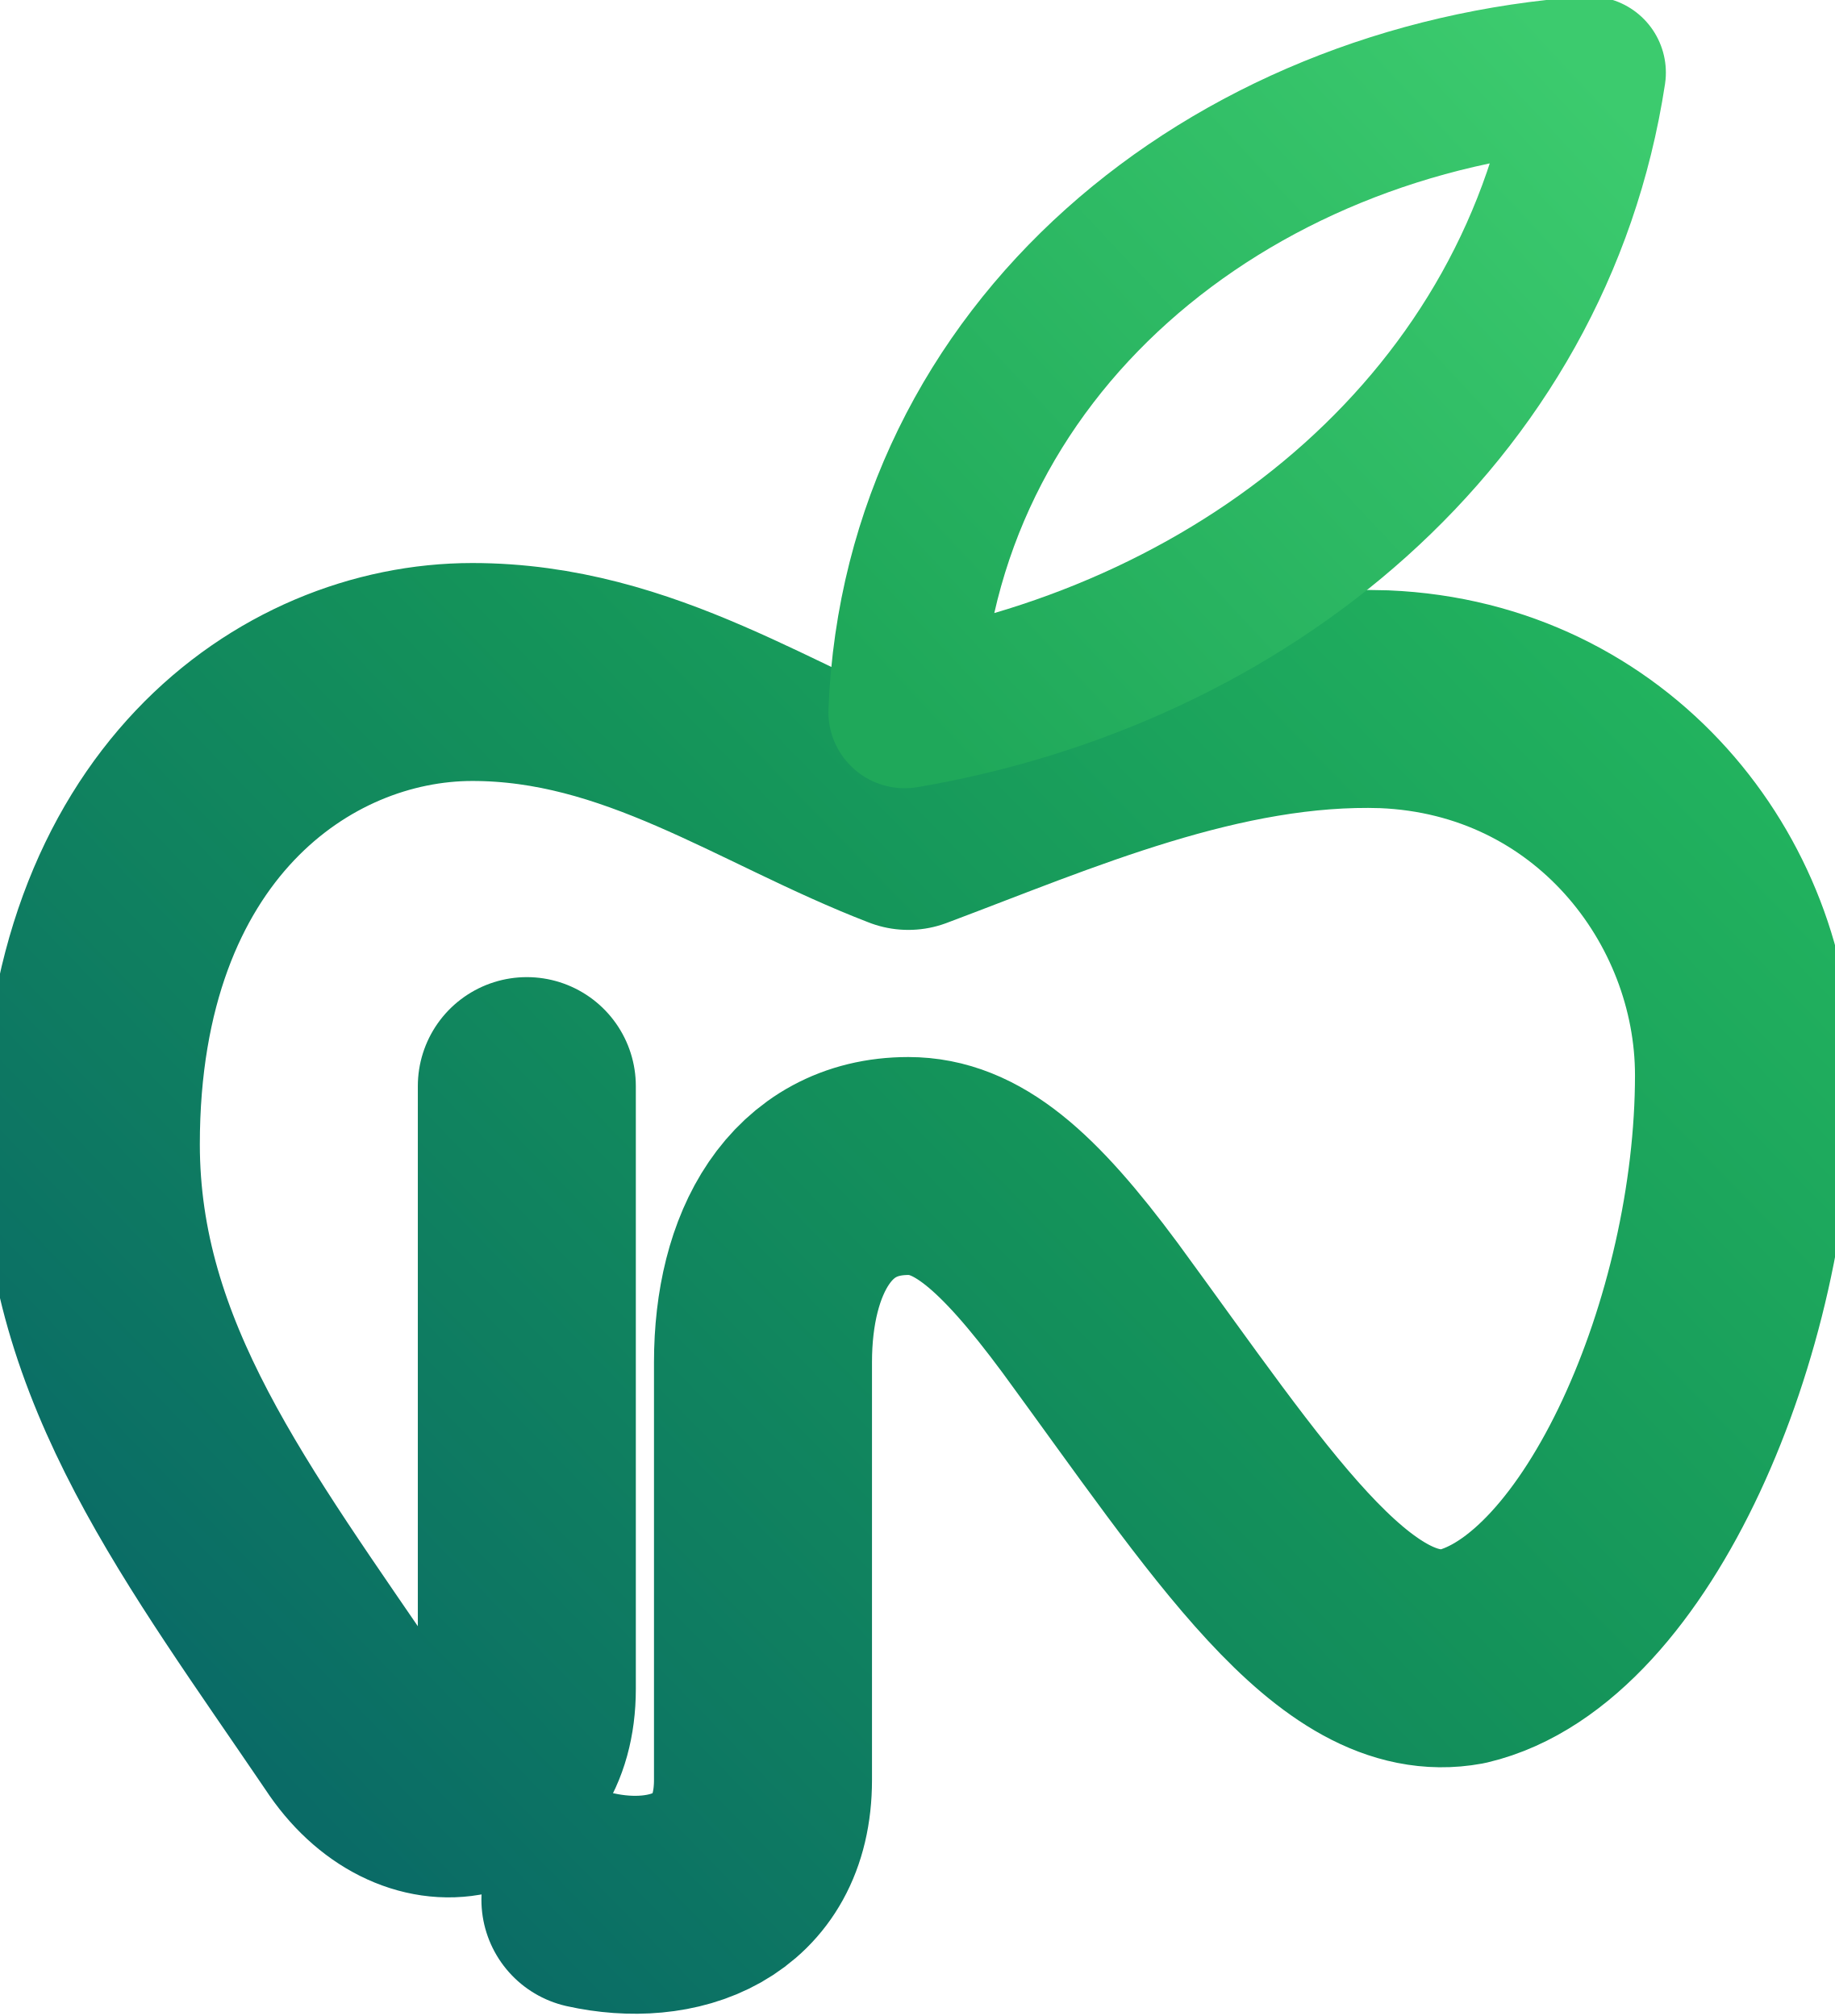
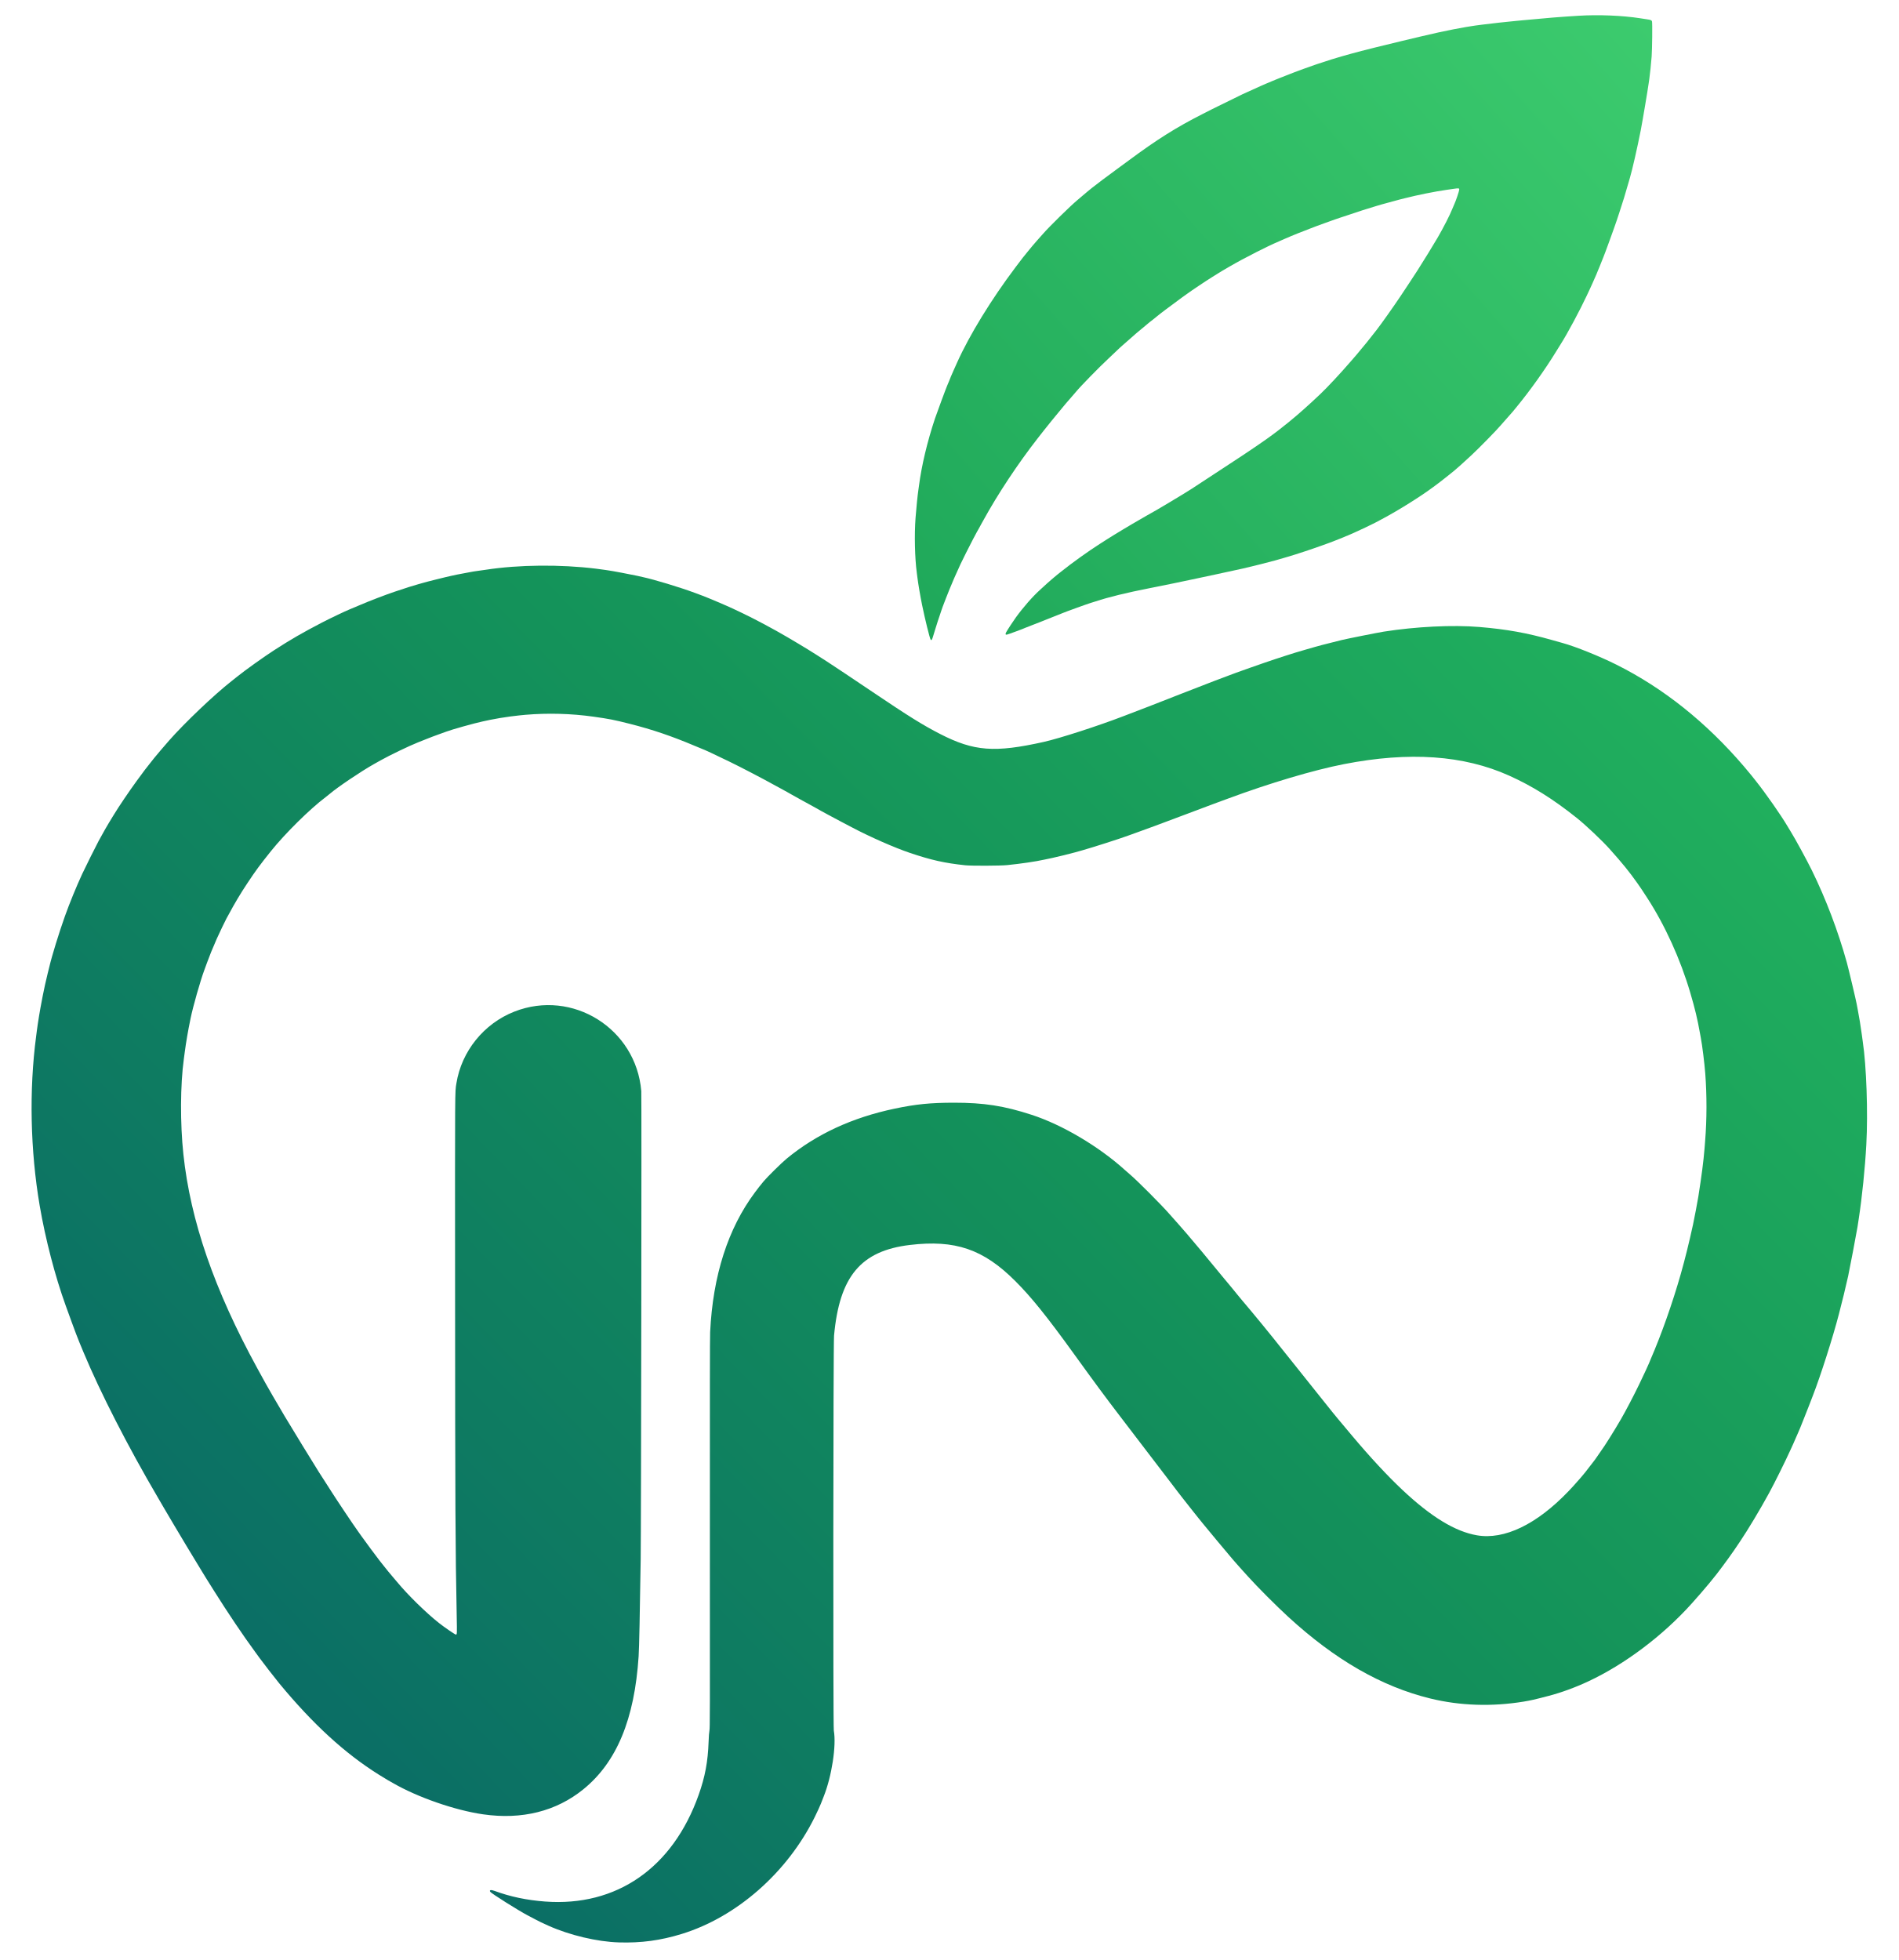
- <svg xmlns="http://www.w3.org/2000/svg" viewBox="100 70 1010 1110" role="img" aria-label="Nutriin">
+ <svg xmlns="http://www.w3.org/2000/svg" viewBox="99 100 1020 1053" role="img" aria-label="Nutriin">
  <defs>
-     <linearGradient id="ms" gradientUnits="userSpaceOnUse" x1="300" y1="1100" x2="1000" y2="420">
+     <linearGradient id="ms" gradientUnits="userSpaceOnUse" x1="300" y1="1120" x2="1020" y2="420">
      <stop offset="0" stop-color="#0A6B66" />
      <stop offset=".55" stop-color="#14935A" />
      <stop offset="1" stop-color="#22B35E" />
    </linearGradient>
-     <linearGradient id="ml" gradientUnits="userSpaceOnUse" x1="600" y1="460" x2="975" y2="110">
+     <linearGradient id="ml" gradientUnits="userSpaceOnUse" x1="600" y1="450" x2="985" y2="110">
      <stop offset="0" stop-color="#1FA85A" />
      <stop offset="1" stop-color="#3CCB6E" />
    </linearGradient>
  </defs>
-   <path d="M390,668 L390,1000 C390,1062 330,1074 296,1022 C220,910 150,820 150,700 C150,520 262,440 360,440 C452,440 522,492 600,522 C680,492 770,452 862,455 C982,460 1060,560 1060,662 C1060,800 990,962 905,982 C840,994 782,902 700,790 C660,736 632,712 600,712 C546,712 520,760 520,820 L520,1050 C520,1110 470,1126 425,1116" fill="none" stroke="url(#ms)" stroke-width="120" stroke-linecap="round" stroke-linejoin="round" />
-   <path d="M598,462 C606,262 776,124 975,110 C946,300 786,430 598,462 Z" fill="none" stroke="url(#ml)" stroke-width="84.0" stroke-linejoin="round" />
+   <path d="M431.42,1143.55 C419.78,1143.19 405.03,1139.69 393.67,1134.60 C389.87,1132.89 388.84,1132.40 386.75,1131.28 C385.56,1130.64 383.57,1129.59 382.33,1128.95 C377.71,1126.55 362.96,1117.26 362.38,1116.38 C361.71,1115.37 362.72,1115.15 364.69,1115.88 C373.11,1118.99 381.96,1120.86 391.83,1121.59 C430.26,1124.46 460.44,1103.48 474.33,1064.25 C477.78,1054.52 479.29,1046.43 479.66,1035.75 C479.77,1032.71 479.91,1030.76 480.11,1029.75 C480.39,1028.32 480.40,1023.13 480.35,923.92 C480.32,848.05 480.35,818.51 480.49,815.67 C481.95,785.33 490.07,760.00 504.55,740.61 C506.51,737.99 506.95,737.42 509.22,734.67 C511.07,732.42 518.85,724.75 521.50,722.56 C537.50,709.34 556.75,700.41 579.67,695.60 C591.04,693.21 598.85,692.43 611.42,692.42 C627.57,692.41 638.36,694.09 653.25,698.94 C669.74,704.31 689.45,716.01 703.48,728.74 C703.99,729.21 705.20,730.26 706.17,731.09 C710.20,734.54 722.77,747.15 727.18,752.18 C727.95,753.05 730.10,755.47 731.96,757.56 C733.82,759.64 735.80,761.92 736.38,762.62 C736.95,763.33 737.94,764.51 738.59,765.24 C741.28,768.33 745.92,773.91 756.34,786.58 C757.17,787.59 758.39,789.05 759.05,789.83 C759.71,790.60 760.70,791.80 761.25,792.49 C761.80,793.18 762.81,794.43 763.50,795.26 C764.19,796.08 765.39,797.54 766.17,798.49 C766.95,799.45 768.16,800.88 768.86,801.68 C769.56,802.49 770.57,803.69 771.11,804.36 C771.64,805.03 772.87,806.52 773.83,807.65 C774.79,808.79 776.11,810.38 776.75,811.18 C777.39,811.99 779.00,813.97 780.33,815.59 C781.66,817.21 783.09,818.97 783.50,819.50 C783.91,820.03 784.88,821.24 785.64,822.19 C788.37,825.58 792.69,830.98 795.62,834.67 C797.26,836.73 799.50,839.53 800.59,840.90 C801.69,842.26 803.07,843.99 803.67,844.75 C804.26,845.51 805.32,846.83 806.01,847.69 C808.29,850.49 813.90,857.51 814.77,858.64 C815.60,859.71 818.36,863.02 825.43,871.44 C835.06,882.89 844.24,892.78 852.25,900.33 C867.73,914.91 880.71,922.83 892.44,924.84 C907.11,927.36 924.49,919.00 941.51,901.24 C943.71,898.95 944.60,897.96 948.34,893.68 C949.67,892.16 951.70,889.63 952.70,888.25 C953.03,887.79 953.88,886.70 954.58,885.83 C955.29,884.96 956.43,883.39 957.13,882.33 C957.82,881.28 958.70,880.00 959.08,879.50 C960.84,877.18 966.07,868.84 969.78,862.45 C972.35,858.02 976.76,849.58 979.64,843.59 C982.12,838.43 984.83,832.60 984.83,832.44 C984.83,832.39 985.22,831.46 985.68,830.38 C991.51,816.95 997.48,800.04 1001.91,784.47 C1004.19,776.44 1006.38,767.61 1008.49,757.92 C1009.18,754.75 1010.88,745.78 1011.34,742.92 C1013.10,731.79 1014.14,723.76 1014.67,717.17 C1014.76,715.93 1014.91,714.05 1015.00,713.00 C1015.94,701.27 1015.96,688.60 1015.07,676.75 C1014.65,671.20 1013.44,661.49 1012.68,657.57 C1012.60,657.12 1012.40,656.04 1012.24,655.17 C1010.85,647.34 1009.56,641.98 1006.99,633.25 C1001.71,615.32 993.47,597.18 983.91,582.42 C981.12,578.11 980.26,576.83 978.61,574.50 C974.10,568.14 970.83,564.10 963.72,556.14 C959.70,551.63 950.79,543.21 946.01,539.41 C933.29,529.26 922.25,522.35 909.75,516.72 C885.31,505.71 856.10,503.67 821.00,510.52 C804.63,513.72 781.14,520.70 758.58,529.08 C756.93,529.70 754.46,530.60 753.08,531.10 C751.71,531.60 750.32,532.11 750.00,532.25 C749.68,532.38 748.37,532.87 747.08,533.34 C744.60,534.25 741.91,535.26 736.67,537.25 C731.31,539.29 728.77,540.24 724.92,541.66 C722.90,542.41 720.27,543.39 719.08,543.84 C717.89,544.29 714.59,545.49 711.75,546.51 C708.91,547.53 705.90,548.61 705.06,548.93 C700.76,550.53 685.70,555.36 680.38,556.84 C679.02,557.22 677.28,557.71 676.50,557.93 C674.35,558.55 666.50,560.47 664.33,560.92 C663.28,561.13 661.37,561.54 660.08,561.82 C655.29,562.88 647.57,564.01 640.00,564.78 C636.24,565.16 620.85,565.22 617.50,564.86 C606.39,563.68 599.30,562.09 587.83,558.22 C579.48,555.40 566.43,549.66 556.67,544.50 C554.88,543.55 552.03,542.06 550.33,541.17 C548.64,540.29 546.01,538.88 544.50,538.06 C542.99,537.23 541.00,536.15 540.08,535.66 C539.17,535.18 538.02,534.52 537.53,534.21 C537.04,533.90 535.39,532.99 533.86,532.18 C532.33,531.37 530.67,530.46 530.17,530.17 C529.27,529.64 527.50,528.66 524.33,526.92 C523.46,526.45 522.38,525.83 521.92,525.55 C521.46,525.28 519.92,524.43 518.50,523.67 C517.08,522.91 515.28,521.93 514.50,521.50 C508.49,518.16 496.76,512.05 491.08,509.30 C481.50,504.66 478.25,503.15 476.17,502.34 C475.66,502.14 473.94,501.43 472.33,500.75 C459.73,495.43 449.39,491.92 437.25,488.85 C428.65,486.68 426.45,486.25 417.75,485.02 C405.92,483.35 393.32,483.00 381.33,484.02 C379.35,484.18 377.46,484.39 373.17,484.92 C370.49,485.24 364.64,486.22 362.25,486.74 C361.15,486.98 359.35,487.37 358.25,487.60 C353.83,488.53 341.59,491.97 338.68,493.09 C338.35,493.21 336.62,493.84 334.83,494.48 C333.05,495.11 330.23,496.17 328.58,496.84 C326.93,497.50 324.65,498.41 323.50,498.86 C318.87,500.69 308.26,505.79 303.42,508.52 C302.41,509.09 300.76,510.02 299.75,510.58 C292.99,514.38 280.23,522.98 276.25,526.41 C275.70,526.89 274.61,527.75 273.83,528.34 C265.55,534.56 252.21,547.73 244.58,557.23 C238.65,564.63 236.42,567.66 231.88,574.50 C228.19,580.06 225.02,585.37 221.97,591.08 C221.34,592.26 220.76,593.31 220.68,593.41 C220.44,593.72 216.38,602.20 215.49,604.25 C212.61,610.90 211.89,612.66 210.23,617.17 C209.64,618.77 208.98,620.57 208.76,621.17 C206.60,626.98 202.65,640.89 201.39,647.08 C200.44,651.77 200.12,653.43 199.59,656.50 C198.98,660.09 198.65,662.24 198.25,665.25 C198.10,666.35 197.88,668.04 197.75,669.00 C195.85,682.80 195.75,703.55 197.51,720.08 C201.31,755.84 214.10,792.85 237.30,835.25 C241.54,843.00 241.77,843.41 245.63,850.12 C247.36,853.14 248.01,854.23 252.02,861.00 C255.23,866.40 267.54,886.51 270.34,890.92 C271.04,892.02 272.46,894.23 273.50,895.83 C274.54,897.44 276.17,899.99 277.13,901.50 C280.08,906.15 289.04,919.54 291.08,922.33 C291.64,923.11 292.55,924.39 293.09,925.17 C294.26,926.88 301.79,937.04 302.84,938.34 C303.25,938.85 304.07,939.89 304.67,940.65 C306.25,942.69 308.89,945.91 310.07,947.25 C310.63,947.89 311.65,949.09 312.33,949.92 C318.07,956.85 327.76,966.36 334.75,971.90 C337.53,974.11 343.44,978.17 343.88,978.17 C344.53,978.17 344.54,978.04 344.35,968.38 C343.63,932.05 343.52,910.56 343.47,793.17 C343.41,681.75 343.38,687.00 344.18,682.02 C346.93,664.79 358.94,649.91 375.29,643.49 C406.53,631.22 440.67,652.58 443.50,686.17 C443.71,688.73 443.42,920.84 443.18,937.58 C442.76,966.37 442.36,985.47 442.07,989.83 C439.87,1023.66 430.27,1046.75 412.40,1061.27 C397.80,1073.13 379.37,1077.74 358.53,1074.74 C343.42,1072.57 323.35,1065.60 310.08,1057.92 C309.26,1057.45 308.06,1056.77 307.42,1056.42 C306.78,1056.06 304.53,1054.70 302.44,1053.38 C284.16,1041.92 267.08,1026.25 248.99,1004.35 C247.12,1002.09 239.80,992.66 238.50,990.83 C238.01,990.15 236.81,988.50 235.84,987.17 C229.65,978.74 221.28,966.30 214.24,955.08 C212.98,953.07 211.07,950.03 210.00,948.33 C208.93,946.64 207.92,944.99 207.75,944.67 C207.58,944.35 206.42,942.43 205.17,940.42 C203.91,938.40 201.21,933.94 199.16,930.50 C197.11,927.06 194.00,921.85 192.25,918.92 C190.49,915.98 188.06,911.86 186.84,909.75 C185.62,907.64 184.26,905.32 183.83,904.58 C167.75,877.19 152.84,848.06 143.79,826.33 C140.40,818.22 139.84,816.74 134.26,801.33 C128.62,785.77 123.38,765.62 120.34,747.83 C115.27,718.11 114.59,685.68 118.41,656.75 C118.54,655.74 118.73,654.28 118.83,653.50 C119.30,649.75 120.66,641.49 121.34,638.25 C121.51,637.43 121.77,636.04 121.92,635.17 C122.26,633.14 124.05,625.07 124.61,623.00 C124.85,622.13 125.25,620.50 125.51,619.39 C126.85,613.62 130.66,601.22 133.89,592.17 C136.32,585.35 140.03,576.28 143.13,569.58 C144.59,566.43 150.71,554.13 151.97,551.83 C152.59,550.69 153.51,549.04 154.00,548.17 C154.49,547.30 155.22,545.98 155.63,545.25 C156.04,544.52 156.90,543.05 157.54,542.00 C158.18,540.95 159.33,539.06 160.09,537.82 C162.77,533.39 168.33,525.17 172.41,519.58 C176.40,514.11 177.43,512.76 179.90,509.68 C180.53,508.89 181.39,507.80 181.82,507.26 C182.58,506.26 187.24,500.80 189.85,497.83 C198.27,488.27 214.06,473.24 223.40,465.91 C224.22,465.27 225.61,464.17 226.49,463.46 C230.51,460.19 240.85,452.81 246.33,449.28 C255.46,443.40 261.33,440.01 272.00,434.45 C276.06,432.34 284.63,428.25 286.75,427.41 C287.85,426.98 290.36,425.92 292.33,425.07 C297.41,422.88 305.85,419.64 311.08,417.87 C316.47,416.04 321.95,414.31 323.75,413.85 C324.85,413.58 326.09,413.23 326.50,413.08 C327.54,412.72 339.34,409.78 341.58,409.33 C342.59,409.12 343.85,408.85 344.39,408.72 C344.92,408.59 346.42,408.31 347.72,408.09 C349.02,407.87 350.79,407.53 351.66,407.35 C352.53,407.17 354.18,406.89 355.33,406.75 C356.48,406.60 358.62,406.30 360.08,406.08 C377.71,403.37 400.03,403.16 419.17,405.52 C421.41,405.80 423.55,406.08 423.92,406.16 C424.28,406.24 425.07,406.35 425.67,406.42 C427.09,406.57 438.47,408.71 441.25,409.34 C442.44,409.62 443.79,409.92 444.25,410.02 C450.43,411.34 464.15,415.50 472.17,418.47 C473.40,418.93 475.32,419.65 476.42,420.06 C479.41,421.17 489.68,425.54 492.75,427.00 C493.67,427.44 495.80,428.45 497.50,429.25 C504.20,432.42 514.77,438.06 522.08,442.37 C531.66,448.02 533.97,449.44 543.17,455.35 C546.21,457.31 557.40,464.77 567.50,471.58 C587.10,484.80 594.82,489.61 604.08,494.35 C622.23,503.65 633.28,504.49 659.67,498.60 C668.20,496.70 688.92,490.00 702.75,484.67 C709.69,481.99 713.36,480.59 715.08,479.94 C716.18,479.53 717.65,478.96 718.33,478.68 C719.02,478.40 720.75,477.72 722.17,477.18 C723.59,476.63 725.43,475.92 726.25,475.59 C727.07,475.26 728.50,474.70 729.42,474.34 C730.33,473.99 732.13,473.28 733.42,472.78 C738.66,470.71 743.30,468.91 747.92,467.15 C749.11,466.69 750.83,466.03 751.75,465.67 C752.67,465.31 754.47,464.63 755.75,464.17 C757.03,463.70 758.46,463.16 758.92,462.97 C761.28,461.98 779.32,455.62 784.33,454.01 C786.40,453.35 788.83,452.55 789.75,452.24 C792.18,451.43 797.50,449.80 800.67,448.92 C802.18,448.50 804.28,447.90 805.33,447.58 C807.28,447.01 810.21,446.24 815.17,445.01 C816.68,444.63 818.78,444.11 819.83,443.84 C822.24,443.23 839.30,439.83 842.33,439.35 C859.67,436.62 879.41,435.66 893.67,436.84 C908.34,438.07 919.10,439.99 932.67,443.83 C934.55,444.37 937.09,445.08 938.32,445.42 C945.33,447.34 958.21,452.52 967.33,457.08 C992.59,469.70 1015.60,488.07 1035.89,511.80 C1037.32,513.47 1039.08,515.57 1039.78,516.46 C1040.49,517.35 1041.64,518.80 1042.33,519.67 C1047.58,526.27 1055.81,538.05 1059.16,543.75 C1059.64,544.57 1060.51,546.00 1061.08,546.92 C1063.39,550.63 1069.76,562.32 1072.31,567.53 C1079.96,583.15 1086.37,600.04 1091.14,617.17 C1091.97,620.13 1096.06,637.38 1096.40,639.33 C1096.54,640.11 1096.80,641.50 1096.98,642.42 C1097.70,646.01 1098.61,651.58 1099.17,655.83 C1099.35,657.25 1099.58,658.90 1099.67,659.50 C1101.66,672.66 1102.53,697.72 1101.59,714.92 C1100.89,727.77 1099.32,743.10 1097.49,755.00 C1097.30,756.24 1097.00,758.15 1096.84,759.25 C1096.42,761.99 1092.44,782.88 1091.81,785.67 C1090.10,793.21 1089.01,797.69 1086.84,806.08 C1083.64,818.45 1077.01,839.18 1072.83,849.92 C1072.08,851.84 1071.11,854.35 1070.67,855.50 C1070.24,856.65 1069.20,859.27 1068.37,861.33 C1067.54,863.40 1066.51,865.98 1066.08,867.08 C1065.65,868.18 1065.08,869.51 1064.81,870.04 C1064.55,870.56 1064.10,871.57 1063.82,872.29 C1063.54,873.00 1062.89,874.48 1062.39,875.58 C1061.89,876.68 1061.17,878.26 1060.79,879.08 C1057.96,885.32 1052.36,896.61 1049.33,902.17 C1044.65,910.78 1037.93,921.98 1033.69,928.25 C1032.63,929.81 1031.16,931.98 1030.42,933.08 C1029.68,934.18 1028.29,936.14 1027.33,937.44 C1026.37,938.73 1025.02,940.56 1024.34,941.51 C1020.65,946.62 1014.85,953.63 1007.75,961.53 C992.30,978.74 971.89,994.11 952.30,1003.28 C945.26,1006.58 937.70,1009.34 930.92,1011.11 C923.27,1013.11 921.44,1013.53 917.51,1014.18 C900.47,1016.98 883.28,1016.41 867.33,1012.50 C841.16,1006.09 816.26,991.78 791.08,968.67 C784.32,962.46 774.57,952.68 769.40,946.93 C768.59,946.02 767.09,944.37 766.08,943.26 C765.07,942.15 763.80,940.72 763.25,940.08 C762.70,939.44 761.72,938.32 761.07,937.58 C759.81,936.17 746.15,919.77 745.17,918.50 C744.85,918.09 743.87,916.88 743.00,915.82 C742.13,914.76 740.67,912.92 739.75,911.75 C737.72,909.13 735.75,906.64 734.50,905.08 C733.98,904.44 732.88,903.02 732.04,901.92 C731.21,900.82 729.34,898.37 727.89,896.47 C720.74,887.15 718.67,884.43 715.67,880.49 C709.90,872.89 705.98,867.76 700.15,860.17 C693.18,851.08 686.83,842.49 676.14,827.67 C661.41,807.25 653.01,796.82 644.34,788.17 C627.25,771.11 612.15,765.95 587.83,768.84 C561.45,771.98 549.96,785.71 547.05,817.58 C546.62,822.31 546.50,1027.36 546.93,1029.75 C548.36,1037.79 545.83,1054.32 541.49,1065.17 C541.15,1066.04 540.47,1067.76 539.99,1069.00 C539.51,1070.24 538.05,1073.42 536.74,1076.08 C522.03,1105.94 494.82,1129.89 465.26,1138.99 C453.81,1142.52 443.41,1143.92 431.42,1143.55Z" fill="url(#ms)" />
+   <path d="M598.95,443.66 C598.43,442.86 595.96,432.87 594.34,425.00 C593.43,420.56 592.25,413.67 591.83,410.25 C591.74,409.52 591.59,408.35 591.50,407.67 C590.44,399.82 590.15,387.32 590.83,378.25 C591.19,373.40 591.96,365.75 592.33,363.42 C592.42,362.87 592.57,361.74 592.68,360.92 C594.07,350.14 597.13,337.31 601.25,324.91 C602.16,322.19 607.44,307.95 607.81,307.21 C608.00,306.84 608.45,305.76 608.82,304.81 C609.38,303.32 610.26,301.22 611.08,299.42 C611.20,299.14 611.69,298.05 612.16,297.00 C612.63,295.95 613.08,294.93 613.17,294.75 C619.78,280.02 631.60,260.75 644.54,243.58 C648.20,238.72 649.00,237.69 651.38,234.82 C652.09,233.95 653.14,232.68 653.71,231.99 C654.28,231.29 655.46,229.94 656.33,228.97 C657.20,228.01 658.58,226.46 659.39,225.53 C662.60,221.83 673.98,210.66 677.75,207.52 C678.21,207.13 679.15,206.34 679.83,205.75 C682.26,203.67 684.86,201.51 685.75,200.83 C686.50,200.26 690.00,197.57 691.19,196.65 C692.10,195.95 697.33,192.08 700.87,189.49 C702.68,188.17 704.74,186.65 705.46,186.12 C720.44,175.01 730.89,168.43 744.83,161.35 C746.25,160.62 748.69,159.39 750.25,158.59 C753.15,157.12 764.19,151.71 766.58,150.58 C768.16,149.85 775.18,146.66 776.50,146.09 C777.00,145.87 778.09,145.39 778.92,145.03 C779.74,144.66 780.60,144.31 780.83,144.24 C781.06,144.18 781.61,143.94 782.05,143.72 C782.49,143.50 783.39,143.13 784.05,142.89 C784.71,142.65 785.70,142.25 786.25,142.00 C786.80,141.75 788.21,141.20 789.38,140.77 C790.56,140.35 791.79,139.86 792.13,139.69 C792.89,139.30 805.29,134.78 806.33,134.50 C806.75,134.39 808.13,133.95 809.42,133.51 C812.24,132.54 816.37,131.24 818.08,130.78 C818.54,130.65 819.82,130.28 820.92,129.95 C822.02,129.63 823.97,129.08 825.25,128.74 C826.53,128.40 828.82,127.80 830.33,127.39 C833.89,126.45 839.39,125.09 851.83,122.08 C859.37,120.25 864.58,119.04 871.75,117.42 C875.55,116.56 884.53,114.80 886.67,114.49 C887.35,114.39 888.55,114.20 889.33,114.07 C890.81,113.82 891.95,113.66 895.17,113.25 C899.94,112.65 901.29,112.49 904.33,112.17 C906.12,111.99 908.63,111.72 909.92,111.59 C911.20,111.45 913.07,111.27 914.08,111.17 C915.09,111.08 916.70,110.92 917.67,110.83 C929.35,109.70 937.28,109.06 946.92,108.47 C957.72,107.80 970.55,108.32 980.17,109.82 C981.31,110.00 983.02,110.26 983.95,110.40 C985.83,110.68 986.29,110.88 986.46,111.50 C986.71,112.36 986.56,126.44 986.27,130.33 C986.00,133.95 985.33,140.35 985.01,142.42 C984.92,142.97 984.77,144.02 984.67,144.75 C984.21,148.24 981.27,165.62 980.40,170.08 C978.56,179.42 975.84,191.36 974.60,195.50 C974.48,195.91 974.21,196.85 974.00,197.58 C972.25,203.78 970.57,209.27 968.92,214.17 C968.44,215.59 967.78,217.58 967.46,218.58 C966.59,221.29 960.73,237.39 960.33,238.18 C960.14,238.55 959.69,239.67 959.33,240.67 C958.98,241.66 958.53,242.79 958.34,243.16 C958.14,243.54 957.77,244.42 957.51,245.13 C957.25,245.84 956.84,246.83 956.62,247.33 C956.23,248.19 955.77,249.22 954.38,252.42 C954.06,253.15 953.46,254.46 953.05,255.33 C952.64,256.20 951.92,257.74 951.45,258.75 C947.82,266.54 940.89,279.46 937.50,284.75 C936.97,285.57 935.81,287.45 934.91,288.92 C929.23,298.23 920.96,309.84 913.92,318.40 C913.18,319.29 912.15,320.55 911.62,321.20 C911.09,321.84 909.66,323.46 908.45,324.80 C907.24,326.13 905.78,327.79 905.20,328.49 C903.09,331.02 893.49,340.82 889.42,344.60 C885.22,348.50 881.61,351.75 880.42,352.70 C879.77,353.22 878.53,354.23 877.65,354.95 C876.77,355.66 875.46,356.70 874.74,357.25 C874.03,357.80 873.06,358.55 872.60,358.92 C872.13,359.28 871.34,359.89 870.83,360.26 C870.33,360.63 869.50,361.24 869.00,361.62 C862.16,366.73 850.18,374.22 841.50,378.83 C839.90,379.68 838.13,380.62 837.58,380.91 C835.82,381.84 829.32,384.93 826.33,386.25 C823.06,387.69 822.40,387.97 822.00,388.09 C821.77,388.15 821.22,388.39 820.78,388.62 C820.33,388.84 819.16,389.31 818.16,389.67 C817.17,390.02 816.07,390.46 815.72,390.63 C814.83,391.08 804.09,394.90 800.17,396.16 C798.38,396.74 796.05,397.49 795.00,397.84 C793.95,398.18 792.37,398.67 791.50,398.92 C790.63,399.17 789.35,399.55 788.67,399.75 C787.98,399.96 786.82,400.29 786.08,400.50 C785.35,400.71 784.41,400.98 784.00,401.10 C782.02,401.70 769.80,404.76 766.83,405.40 C765.78,405.63 763.90,406.04 762.67,406.31 C758.01,407.35 756.47,407.68 752.25,408.57 C749.87,409.08 745.44,410.02 742.42,410.67 C734.24,412.43 725.21,414.29 716.58,415.99 C704.04,418.46 694.56,420.78 687.58,423.09 C686.67,423.39 685.47,423.76 684.92,423.92 C683.64,424.27 670.83,428.91 670.16,429.25 C669.88,429.40 668.44,429.97 666.95,430.53 C665.47,431.08 664.18,431.59 664.08,431.67 C663.99,431.74 662.68,432.26 661.17,432.82 C659.67,433.39 658.35,433.91 658.26,433.99 C658.16,434.07 656.32,434.78 654.17,435.58 C652.01,436.38 650.10,437.13 649.92,437.24 C649.40,437.57 640.53,440.85 639.90,440.95 C639.12,441.08 638.99,440.67 639.51,439.69 C640.11,438.56 643.19,433.84 644.64,431.83 C648.66,426.27 653.72,420.48 657.78,416.83 C658.95,415.78 660.54,414.32 661.33,413.58 C662.11,412.85 663.13,411.95 663.59,411.59 C664.04,411.23 664.80,410.59 665.26,410.17 C665.73,409.76 666.56,409.07 667.10,408.64 C667.64,408.21 668.49,407.53 668.99,407.14 C675.08,402.28 683.34,396.36 689.71,392.28 C690.89,391.53 692.65,390.40 693.63,389.77 C697.36,387.38 706.90,381.64 711.27,379.17 C712.16,378.66 713.76,377.74 714.82,377.11 C715.88,376.48 716.88,375.92 717.03,375.86 C717.93,375.51 735.12,365.24 739.08,362.67 C742.90,360.20 744.37,359.24 751.92,354.25 C755.12,352.14 758.67,349.81 759.80,349.08 C769.07,343.07 779.62,335.88 783.08,333.21 C783.73,332.71 784.81,331.89 785.50,331.38 C786.19,330.87 787.02,330.22 787.35,329.93 C787.68,329.65 788.34,329.12 788.83,328.75 C789.32,328.38 790.07,327.78 790.51,327.42 C790.94,327.05 791.77,326.38 792.34,325.92 C796.31,322.72 802.33,317.35 808.14,311.84 C811.99,308.19 819.08,300.60 824.49,294.33 C825.79,292.82 827.23,291.15 827.69,290.63 C828.57,289.61 831.11,286.55 833.20,283.99 C834.27,282.67 836.02,280.46 838.46,277.33 C840.89,274.22 847.62,264.72 851.44,259.00 C854.84,253.91 857.62,249.69 860.52,245.20 C863.21,241.04 869.06,231.52 871.30,227.67 C874.43,222.29 877.99,215.31 879.22,212.14 C879.63,211.08 880.14,209.88 880.35,209.48 C880.98,208.25 882.88,202.62 882.90,201.92 C882.92,201.05 882.77,201.03 879.55,201.50 C878.19,201.70 876.63,201.92 876.08,202.00 C869.81,202.89 860.49,204.76 853.58,206.52 C852.48,206.80 851.28,207.10 850.92,207.19 C849.88,207.44 842.37,209.48 841.25,209.82 C840.70,209.99 839.54,210.33 838.67,210.58 C834.39,211.83 828.02,213.88 823.00,215.61 C821.30,216.20 819.54,216.78 819.08,216.90 C817.96,217.20 803.95,222.26 803.28,222.61 C802.99,222.76 801.46,223.36 799.88,223.94 C798.30,224.51 796.77,225.11 796.47,225.26 C796.18,225.42 795.15,225.83 794.19,226.19 C793.23,226.54 792.37,226.90 792.27,226.97 C792.17,227.05 791.82,227.21 791.50,227.33 C791.18,227.45 790.24,227.84 789.42,228.20 C788.59,228.56 787.39,229.09 786.75,229.37 C786.11,229.65 785.11,230.09 784.54,230.35 C783.97,230.62 783.47,230.83 783.43,230.83 C783.28,230.83 777.88,233.45 774.08,235.37 C768.52,238.18 763.61,240.82 759.17,243.40 C755.44,245.57 755.15,245.75 753.42,246.83 C752.50,247.40 751.07,248.29 750.25,248.80 C746.94,250.85 739.13,256.08 736.75,257.83 C736.29,258.16 734.98,259.11 733.83,259.92 C731.98,261.24 727.44,264.61 725.07,266.42 C724.59,266.78 723.42,267.68 722.47,268.40 C721.53,269.12 720.49,269.95 720.17,270.24 C719.85,270.53 719.15,271.10 718.61,271.51 C716.68,272.99 716.40,273.21 715.17,274.26 C714.48,274.84 713.50,275.66 713.00,276.07 C710.04,278.49 708.79,279.56 706.14,281.94 C704.52,283.39 702.65,285.03 701.99,285.58 C701.33,286.13 700.03,287.33 699.09,288.25 C698.16,289.17 696.05,291.16 694.41,292.69 C689.54,297.20 679.24,307.75 677.02,310.50 C676.69,310.91 675.52,312.27 674.42,313.51 C672.18,316.06 670.47,318.06 669.28,319.56 C668.84,320.11 668.24,320.84 667.95,321.17 C667.66,321.51 666.85,322.48 666.17,323.33 C665.48,324.18 664.50,325.37 663.99,325.98 C663.19,326.95 661.10,329.55 659.58,331.48 C657.74,333.83 656.85,334.96 656.42,335.52 C645.80,349.13 634.96,365.50 627.24,379.58 C626.99,380.04 626.54,380.85 626.23,381.38 C625.92,381.92 625.67,382.38 625.67,382.42 C625.67,382.45 625.41,382.92 625.11,383.45 C624.14,385.12 623.67,385.99 621.72,389.67 C619.92,393.08 615.81,401.27 614.94,403.18 C611.77,410.20 610.83,412.30 610.83,412.41 C610.83,412.45 610.64,412.91 610.41,413.43 C609.25,415.96 604.84,427.24 604.60,428.29 C604.54,428.54 604.16,429.69 603.76,430.83 C603.09,432.75 602.66,434.07 601.58,437.54 C600.74,440.23 600.37,441.45 600.10,442.36 C599.69,443.75 599.30,444.19 598.95,443.66Z" fill="url(#ml)" />
</svg>
